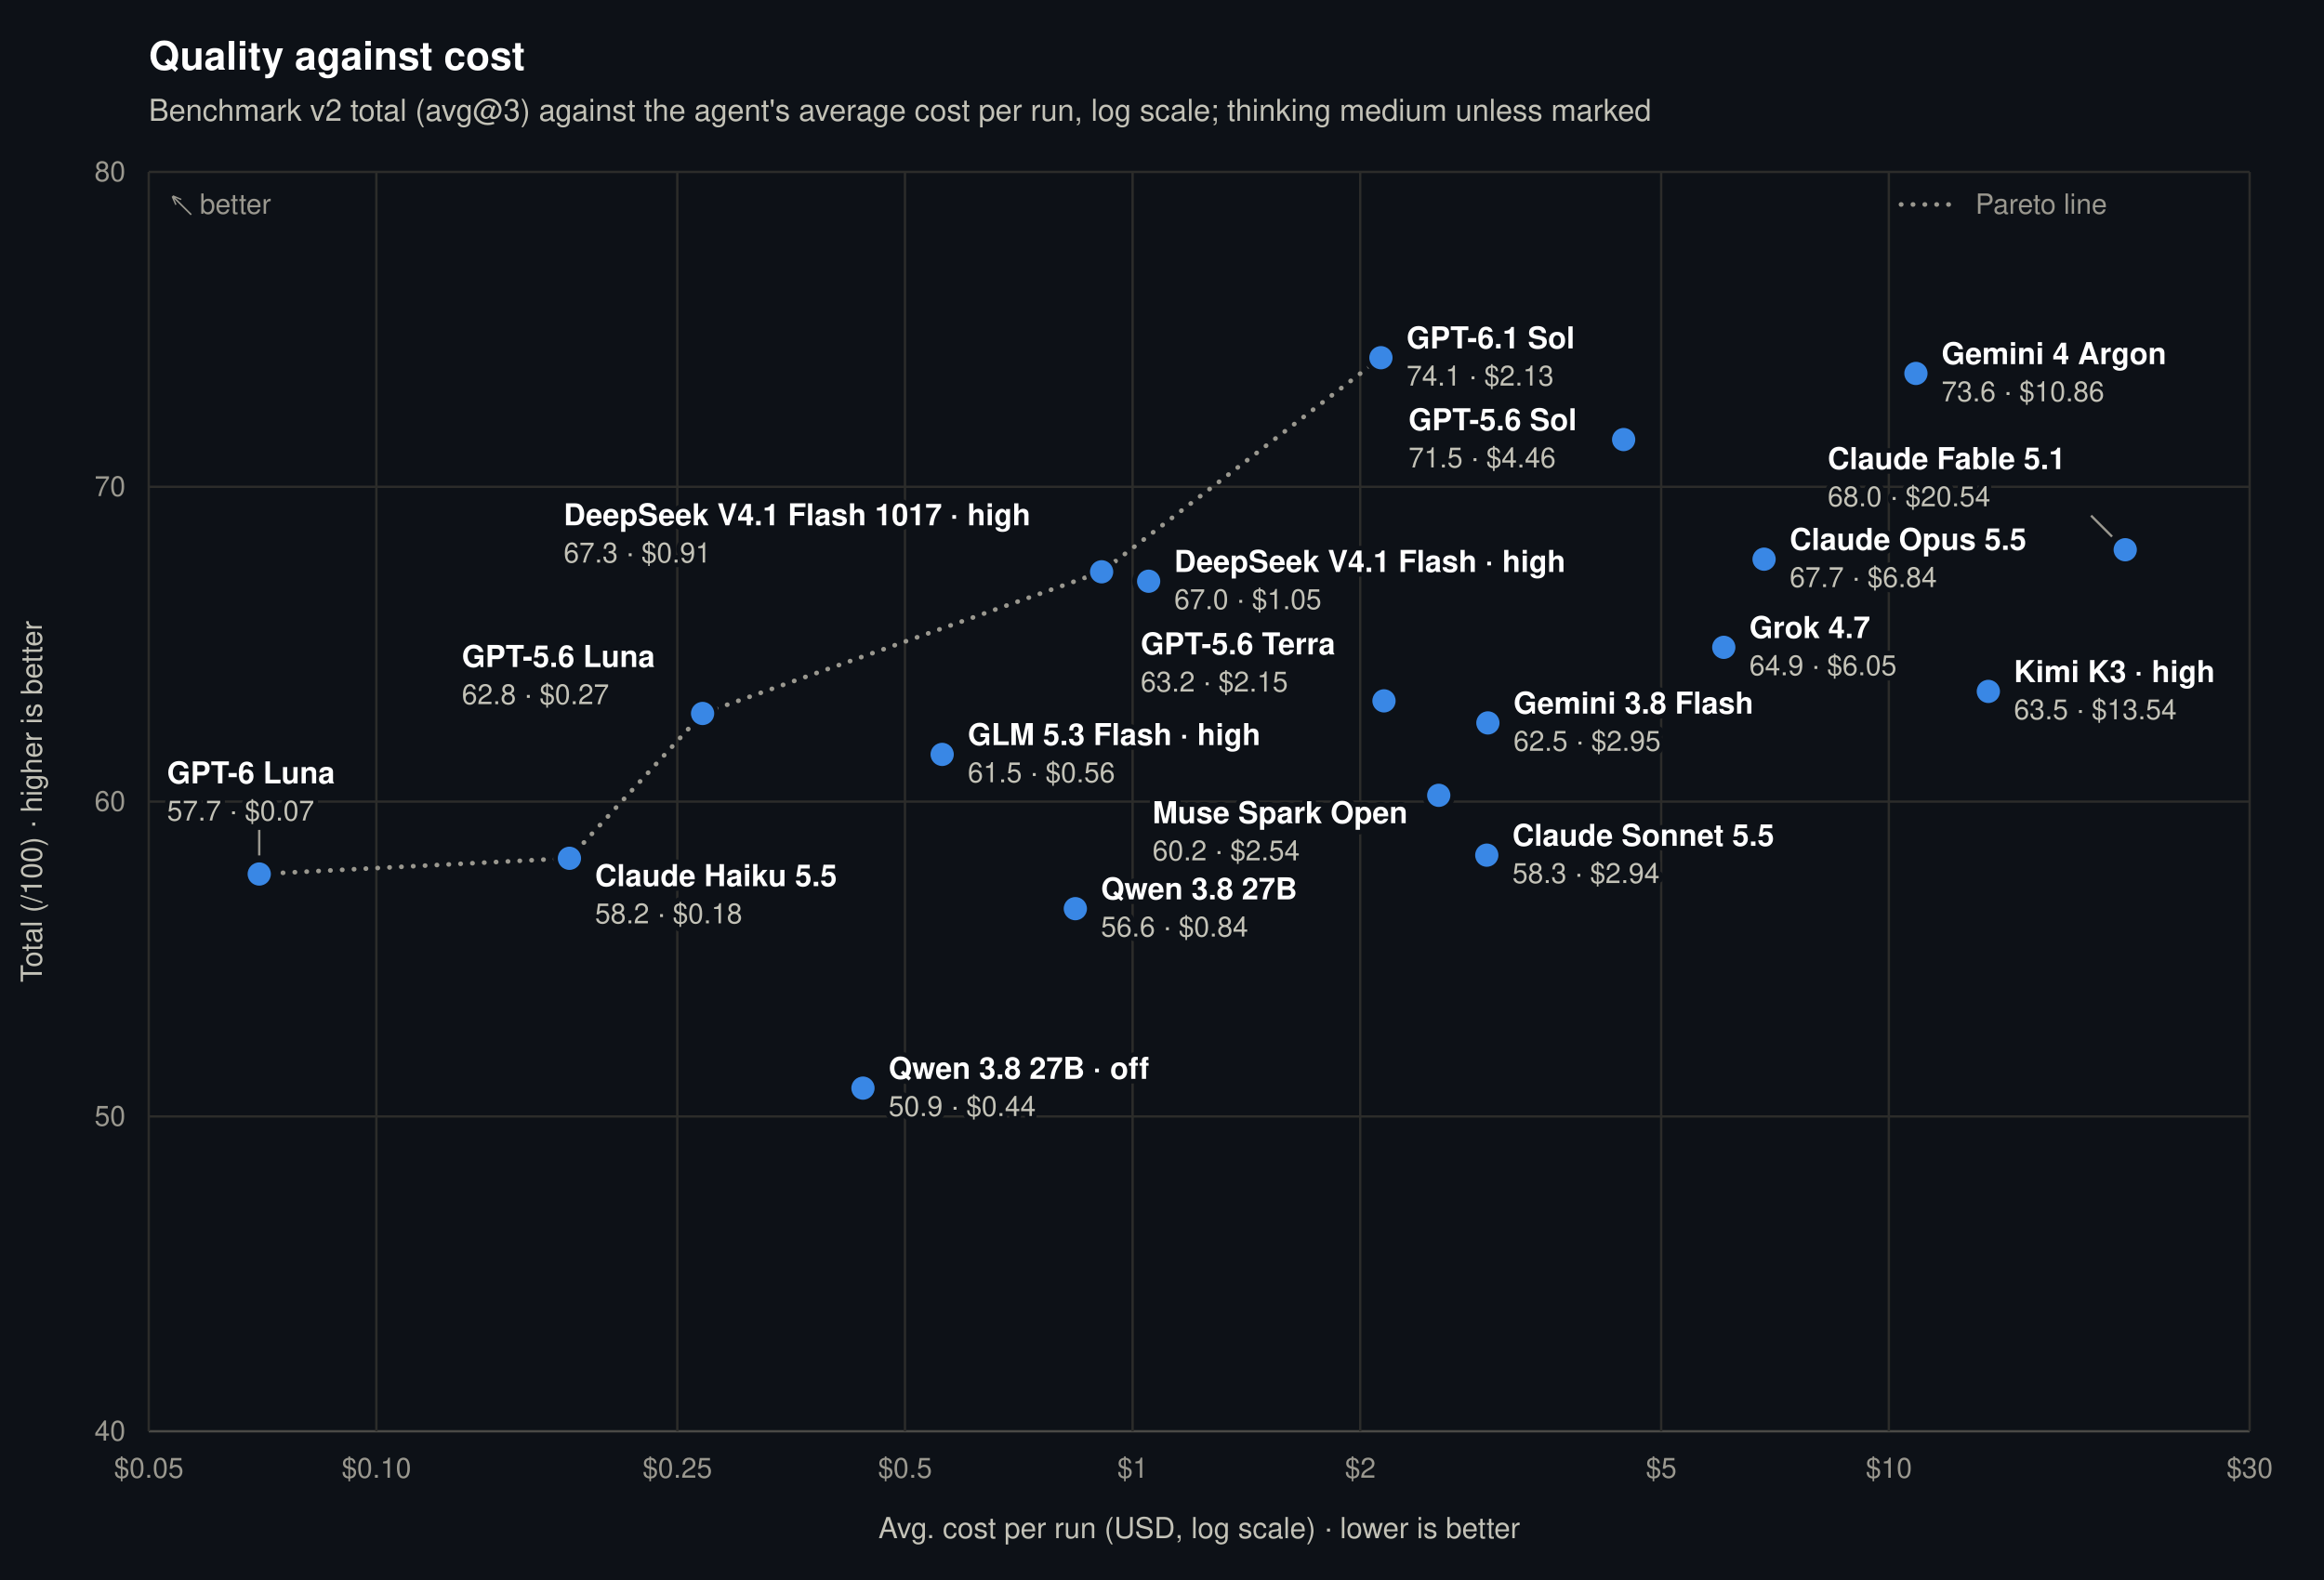
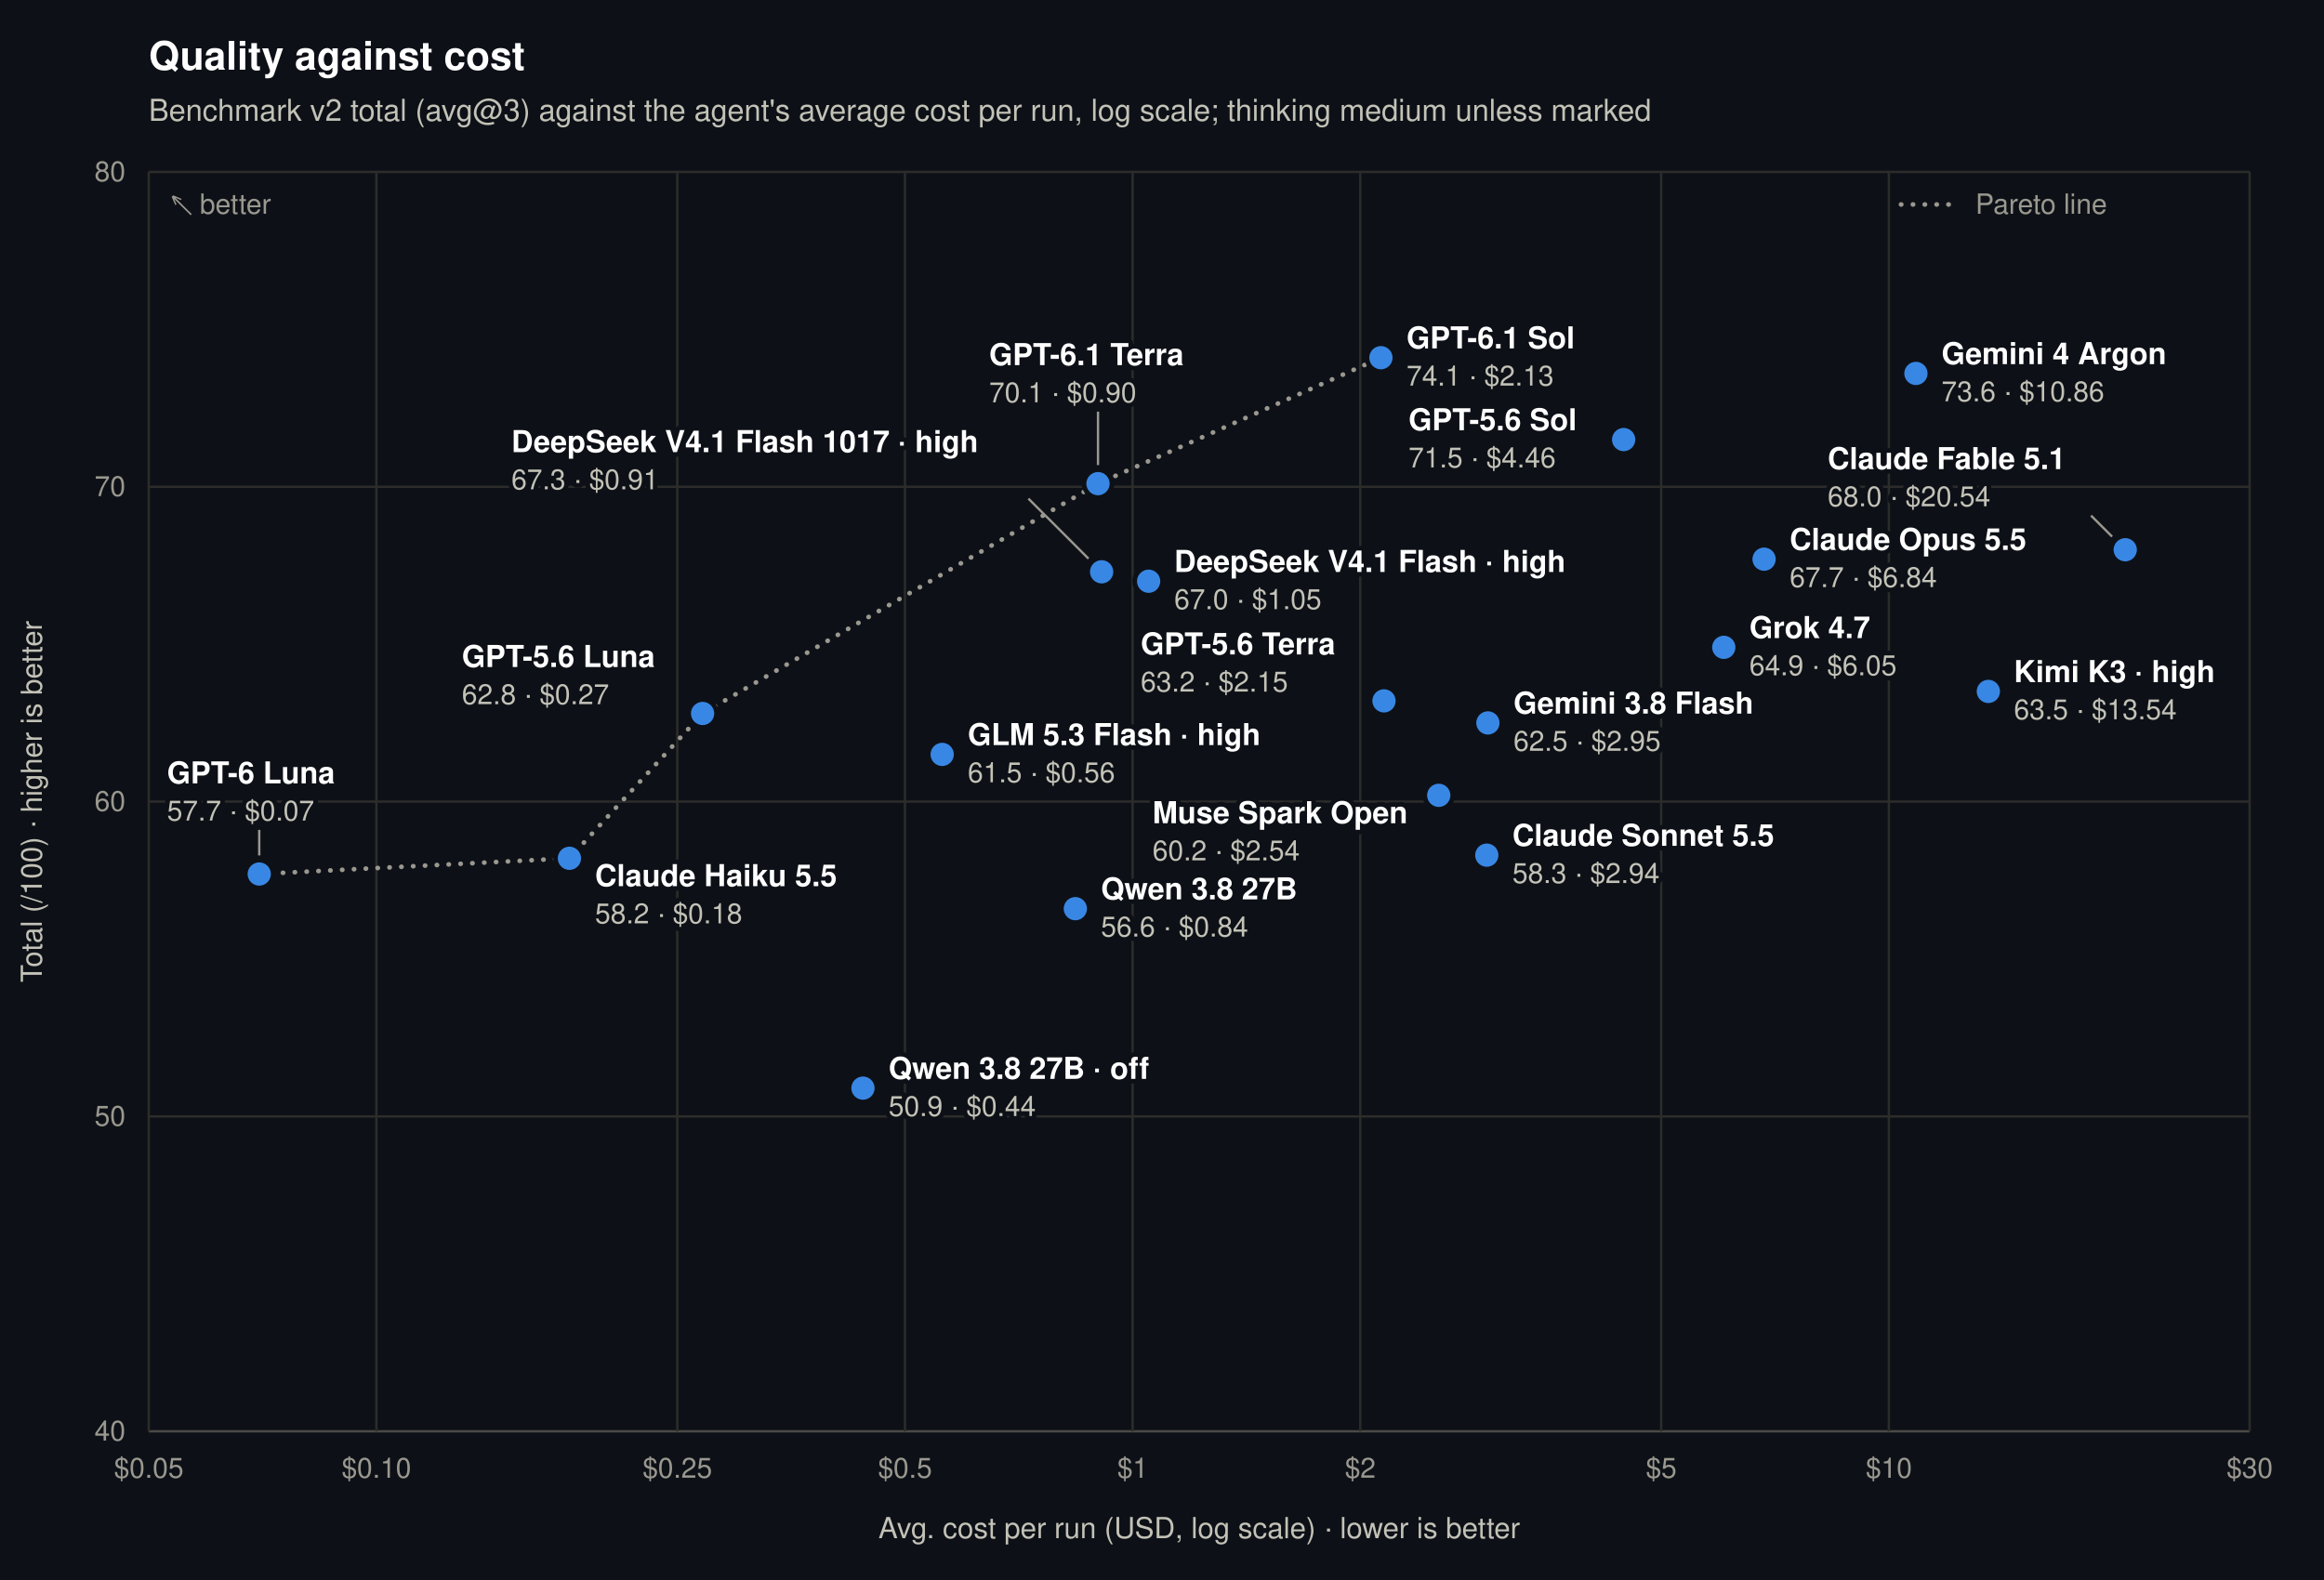
<svg xmlns="http://www.w3.org/2000/svg" width="1000" height="680" viewBox="0 0 1000 680" role="img" aria-labelledby="t d">
  <rect width="1000" height="680" fill="#0d1117" />
  <g font-family="system-ui, -apple-system, 'Segoe UI', Helvetica, Arial, sans-serif">
    <text x="64" y="30" font-size="17" font-weight="600" fill="#ffffff">Quality against cost</text>
    <text x="64" y="52" font-size="13" fill="#c3c2b7">Benchmark v2 total (avg@3) against the agent's average cost per run, log scale; thinking medium unless marked</text>
    <line x1="64" x2="968" y1="616" y2="616" stroke="#4a4a46" stroke-width="1" />
    <text x="54" y="620" font-size="12" text-anchor="end" fill="#9a988f" style="font-variant-numeric: tabular-nums">40</text>
    <line x1="64" x2="968" y1="480.5" y2="480.5" stroke="#2c2c2a" stroke-width="1" />
    <text x="54" y="484.5" font-size="12" text-anchor="end" fill="#9a988f" style="font-variant-numeric: tabular-nums">50</text>
    <line x1="64" x2="968" y1="345" y2="345" stroke="#2c2c2a" stroke-width="1" />
    <text x="54" y="349" font-size="12" text-anchor="end" fill="#9a988f" style="font-variant-numeric: tabular-nums">60</text>
    <line x1="64" x2="968" y1="209.5" y2="209.5" stroke="#2c2c2a" stroke-width="1" />
    <text x="54" y="213.5" font-size="12" text-anchor="end" fill="#9a988f" style="font-variant-numeric: tabular-nums">70</text>
    <line x1="64" x2="968" y1="74" y2="74" stroke="#2c2c2a" stroke-width="1" />
    <text x="54" y="78" font-size="12" text-anchor="end" fill="#9a988f" style="font-variant-numeric: tabular-nums">80</text>
    <line x1="64" x2="64" y1="74" y2="616" stroke="#2c2c2a" stroke-width="1" />
    <text x="64" y="636" font-size="12" text-anchor="middle" fill="#9a988f" style="font-variant-numeric: tabular-nums">$0.05</text>
    <line x1="161.95" x2="161.95" y1="74" y2="616" stroke="#2c2c2a" stroke-width="1" />
    <text x="161.95" y="636" font-size="12" text-anchor="middle" fill="#9a988f" style="font-variant-numeric: tabular-nums">$0.10</text>
    <line x1="291.44" x2="291.44" y1="74" y2="616" stroke="#2c2c2a" stroke-width="1" />
    <text x="291.44" y="636" font-size="12" text-anchor="middle" fill="#9a988f" style="font-variant-numeric: tabular-nums">$0.25</text>
    <line x1="389.4" x2="389.4" y1="74" y2="616" stroke="#2c2c2a" stroke-width="1" />
    <text x="389.4" y="636" font-size="12" text-anchor="middle" fill="#9a988f" style="font-variant-numeric: tabular-nums">$0.5</text>
    <line x1="487.35" x2="487.35" y1="74" y2="616" stroke="#2c2c2a" stroke-width="1" />
    <text x="487.35" y="636" font-size="12" text-anchor="middle" fill="#9a988f" style="font-variant-numeric: tabular-nums">$1</text>
    <line x1="585.3" x2="585.3" y1="74" y2="616" stroke="#2c2c2a" stroke-width="1" />
    <text x="585.3" y="636" font-size="12" text-anchor="middle" fill="#9a988f" style="font-variant-numeric: tabular-nums">$2</text>
    <line x1="714.79" x2="714.79" y1="74" y2="616" stroke="#2c2c2a" stroke-width="1" />
    <text x="714.79" y="636" font-size="12" text-anchor="middle" fill="#9a988f" style="font-variant-numeric: tabular-nums">$5</text>
    <line x1="812.75" x2="812.75" y1="74" y2="616" stroke="#2c2c2a" stroke-width="1" />
    <text x="812.75" y="636" font-size="12" text-anchor="middle" fill="#9a988f" style="font-variant-numeric: tabular-nums">$10</text>
    <line x1="968" x2="968" y1="74" y2="616" stroke="#2c2c2a" stroke-width="1" />
    <text x="968" y="636" font-size="12" text-anchor="middle" fill="#9a988f" style="font-variant-numeric: tabular-nums">$30</text>
    <text x="516" y="662" font-size="12.5" text-anchor="middle" fill="#c3c2b7">Avg. cost per run (USD, log scale) · lower is better</text>
    <text transform="translate(18 345) rotate(-90)" font-size="12.5" text-anchor="middle" fill="#c3c2b7">Total (/100) · higher is better</text>
    <text x="74" y="92" font-size="12" fill="#9a988f">↖ better</text>
-     <polyline points="111.55,376.16 245.02,369.39 302.32,307.06 474.02,246.09 594.2,153.95" fill="none" stroke="#9a988f" stroke-width="2" stroke-dasharray="0.1 5" stroke-linecap="round" />
+     <polyline points="111.55,376.16 245.02,369.39 302.32,307.06 472.46,208.15 594.2,153.95" fill="none" stroke="#9a988f" stroke-width="2" stroke-dasharray="0.1 5" stroke-linecap="round" />
    <line x1="818" x2="842" y1="88" y2="88" stroke="#9a988f" stroke-width="2" stroke-dasharray="0.1 5" stroke-linecap="round" />
    <text x="850" y="92" font-size="12" fill="#9a988f">Pareto line</text>
+     <line x1="472.46" y1="200.15" x2="472.46" y2="177.15" stroke="#9a988f" stroke-width="1" />
    <line x1="908.81" y1="230.94" x2="899.77" y2="221.9" stroke="#9a988f" stroke-width="1" />
+     <line x1="468.37" y1="240.43" x2="442.52" y2="214.59" stroke="#9a988f" stroke-width="1" />
    <line x1="111.55" y1="368.16" x2="111.55" y2="357.16" stroke="#9a988f" stroke-width="1" />
+     <circle cx="594.2" cy="153.95" r="6" fill="#3987e5" stroke="#0d1117" stroke-width="2" />
    <circle cx="824.41" cy="160.72" r="6" fill="#3987e5" stroke="#0d1117" stroke-width="2" />
-     <circle cx="594.2" cy="153.95" r="6" fill="#3987e5" stroke="#0d1117" stroke-width="2" />
    <circle cx="698.64" cy="189.18" r="6" fill="#3987e5" stroke="#0d1117" stroke-width="2" />
+     <circle cx="472.46" cy="208.15" r="6" fill="#3987e5" stroke="#0d1117" stroke-width="2" />
    <circle cx="914.47" cy="236.6" r="6" fill="#3987e5" stroke="#0d1117" stroke-width="2" />
    <circle cx="759.07" cy="240.66" r="6" fill="#3987e5" stroke="#0d1117" stroke-width="2" />
    <circle cx="474.02" cy="246.09" r="6" fill="#3987e5" stroke="#0d1117" stroke-width="2" />
    <circle cx="494.25" cy="250.15" r="6" fill="#3987e5" stroke="#0d1117" stroke-width="2" />
    <circle cx="741.73" cy="278.6" r="6" fill="#3987e5" stroke="#0d1117" stroke-width="2" />
    <circle cx="855.57" cy="297.57" r="6" fill="#3987e5" stroke="#0d1117" stroke-width="2" />
    <circle cx="595.52" cy="301.64" r="6" fill="#3987e5" stroke="#0d1117" stroke-width="2" />
    <circle cx="302.32" cy="307.06" r="6" fill="#3987e5" stroke="#0d1117" stroke-width="2" />
    <circle cx="640.23" cy="311.13" r="6" fill="#3987e5" stroke="#0d1117" stroke-width="2" />
    <circle cx="405.41" cy="324.68" r="6" fill="#3987e5" stroke="#0d1117" stroke-width="2" />
    <circle cx="619.08" cy="342.29" r="6" fill="#3987e5" stroke="#0d1117" stroke-width="2" />
    <circle cx="639.75" cy="368.04" r="6" fill="#3987e5" stroke="#0d1117" stroke-width="2" />
    <circle cx="245.02" cy="369.39" r="6" fill="#3987e5" stroke="#0d1117" stroke-width="2" />
    <circle cx="111.55" cy="376.16" r="6" fill="#3987e5" stroke="#0d1117" stroke-width="2" />
    <circle cx="462.71" cy="391.07" r="6" fill="#3987e5" stroke="#0d1117" stroke-width="2" />
    <circle cx="371.33" cy="468.31" r="6" fill="#3987e5" stroke="#0d1117" stroke-width="2" />
+     <text x="605.2" y="149.95" font-size="13" font-weight="600" fill="#ffffff" stroke="#0d1117" stroke-width="4" stroke-linejoin="round" paint-order="stroke">GPT-6.1 Sol</text>
+     <text x="605.2" y="165.95" font-size="12" fill="#c3c2b7" stroke="#0d1117" stroke-width="4" stroke-linejoin="round" paint-order="stroke" style="font-variant-numeric: tabular-nums">74.1 · $2.13</text>
    <text x="835.41" y="156.72" font-size="13" font-weight="600" fill="#ffffff" stroke="#0d1117" stroke-width="4" stroke-linejoin="round" paint-order="stroke">Gemini 4 Argon</text>
    <text x="835.41" y="172.72" font-size="12" fill="#c3c2b7" stroke="#0d1117" stroke-width="4" stroke-linejoin="round" paint-order="stroke" style="font-variant-numeric: tabular-nums">73.6 · $10.86</text>
-     <text x="605.2" y="149.95" font-size="13" font-weight="600" fill="#ffffff" stroke="#0d1117" stroke-width="4" stroke-linejoin="round" paint-order="stroke">GPT-6.1 Sol</text>
-     <text x="605.2" y="165.95" font-size="12" fill="#c3c2b7" stroke="#0d1117" stroke-width="4" stroke-linejoin="round" paint-order="stroke" style="font-variant-numeric: tabular-nums">74.1 · $2.13</text>
    <text x="606.06" y="185.18" font-size="13" font-weight="600" fill="#ffffff" stroke="#0d1117" stroke-width="4" stroke-linejoin="round" paint-order="stroke">GPT-5.6 Sol</text>
    <text x="606.06" y="201.18" font-size="12" fill="#c3c2b7" stroke="#0d1117" stroke-width="4" stroke-linejoin="round" paint-order="stroke" style="font-variant-numeric: tabular-nums">71.5 · $4.46</text>
+     <text x="425.61" y="157.15" font-size="13" font-weight="600" fill="#ffffff" stroke="#0d1117" stroke-width="4" stroke-linejoin="round" paint-order="stroke">GPT-6.1 Terra</text>
+     <text x="425.61" y="173.15" font-size="12" fill="#c3c2b7" stroke="#0d1117" stroke-width="4" stroke-linejoin="round" paint-order="stroke" style="font-variant-numeric: tabular-nums">70.1 · $0.90</text>
    <text x="786.42" y="201.9" font-size="13" font-weight="600" fill="#ffffff" stroke="#0d1117" stroke-width="4" stroke-linejoin="round" paint-order="stroke">Claude Fable 5.1</text>
    <text x="786.42" y="217.9" font-size="12" fill="#c3c2b7" stroke="#0d1117" stroke-width="4" stroke-linejoin="round" paint-order="stroke" style="font-variant-numeric: tabular-nums">68.0 · $20.54</text>
    <text x="770.07" y="236.66" font-size="13" font-weight="600" fill="#ffffff" stroke="#0d1117" stroke-width="4" stroke-linejoin="round" paint-order="stroke">Claude Opus 5.5</text>
    <text x="770.07" y="252.66" font-size="12" fill="#c3c2b7" stroke="#0d1117" stroke-width="4" stroke-linejoin="round" paint-order="stroke" style="font-variant-numeric: tabular-nums">67.7 · $6.84</text>
-     <text x="242.54" y="226.09" font-size="13" font-weight="600" fill="#ffffff" stroke="#0d1117" stroke-width="4" stroke-linejoin="round" paint-order="stroke">DeepSeek V4.1 Flash 1017 · high</text>
-     <text x="242.54" y="242.09" font-size="12" fill="#c3c2b7" stroke="#0d1117" stroke-width="4" stroke-linejoin="round" paint-order="stroke" style="font-variant-numeric: tabular-nums">67.3 · $0.91</text>
+     <text x="220.04" y="194.59" font-size="13" font-weight="600" fill="#ffffff" stroke="#0d1117" stroke-width="4" stroke-linejoin="round" paint-order="stroke">DeepSeek V4.1 Flash 1017 · high</text>
+     <text x="220.04" y="210.59" font-size="12" fill="#c3c2b7" stroke="#0d1117" stroke-width="4" stroke-linejoin="round" paint-order="stroke" style="font-variant-numeric: tabular-nums">67.3 · $0.91</text>
    <text x="505.25" y="246.15" font-size="13" font-weight="600" fill="#ffffff" stroke="#0d1117" stroke-width="4" stroke-linejoin="round" paint-order="stroke">DeepSeek V4.1 Flash · high</text>
    <text x="505.25" y="262.15" font-size="12" fill="#c3c2b7" stroke="#0d1117" stroke-width="4" stroke-linejoin="round" paint-order="stroke" style="font-variant-numeric: tabular-nums">67.0 · $1.05</text>
    <text x="752.73" y="274.6" font-size="13" font-weight="600" fill="#ffffff" stroke="#0d1117" stroke-width="4" stroke-linejoin="round" paint-order="stroke">Grok 4.7</text>
    <text x="752.73" y="290.6" font-size="12" fill="#c3c2b7" stroke="#0d1117" stroke-width="4" stroke-linejoin="round" paint-order="stroke" style="font-variant-numeric: tabular-nums">64.9 · $6.05</text>
    <text x="866.57" y="293.57" font-size="13" font-weight="600" fill="#ffffff" stroke="#0d1117" stroke-width="4" stroke-linejoin="round" paint-order="stroke">Kimi K3 · high</text>
    <text x="866.57" y="309.57" font-size="12" fill="#c3c2b7" stroke="#0d1117" stroke-width="4" stroke-linejoin="round" paint-order="stroke" style="font-variant-numeric: tabular-nums">63.5 · $13.54</text>
    <text x="490.82" y="281.64" font-size="13" font-weight="600" fill="#ffffff" stroke="#0d1117" stroke-width="4" stroke-linejoin="round" paint-order="stroke">GPT-5.6 Terra</text>
    <text x="490.82" y="297.64" font-size="12" fill="#c3c2b7" stroke="#0d1117" stroke-width="4" stroke-linejoin="round" paint-order="stroke" style="font-variant-numeric: tabular-nums">63.2 · $2.15</text>
    <text x="198.72" y="287.06" font-size="13" font-weight="600" fill="#ffffff" stroke="#0d1117" stroke-width="4" stroke-linejoin="round" paint-order="stroke">GPT-5.6 Luna</text>
    <text x="198.72" y="303.06" font-size="12" fill="#c3c2b7" stroke="#0d1117" stroke-width="4" stroke-linejoin="round" paint-order="stroke" style="font-variant-numeric: tabular-nums">62.8 · $0.27</text>
    <text x="651.23" y="307.13" font-size="13" font-weight="600" fill="#ffffff" stroke="#0d1117" stroke-width="4" stroke-linejoin="round" paint-order="stroke">Gemini 3.8 Flash</text>
    <text x="651.23" y="323.13" font-size="12" fill="#c3c2b7" stroke="#0d1117" stroke-width="4" stroke-linejoin="round" paint-order="stroke" style="font-variant-numeric: tabular-nums">62.5 · $2.95</text>
    <text x="416.41" y="320.68" font-size="13" font-weight="600" fill="#ffffff" stroke="#0d1117" stroke-width="4" stroke-linejoin="round" paint-order="stroke">GLM 5.3 Flash · high</text>
    <text x="416.41" y="336.68" font-size="12" fill="#c3c2b7" stroke="#0d1117" stroke-width="4" stroke-linejoin="round" paint-order="stroke" style="font-variant-numeric: tabular-nums">61.5 · $0.56</text>
    <text x="495.91" y="354.29" font-size="13" font-weight="600" fill="#ffffff" stroke="#0d1117" stroke-width="4" stroke-linejoin="round" paint-order="stroke">Muse Spark Open</text>
    <text x="495.91" y="370.29" font-size="12" fill="#c3c2b7" stroke="#0d1117" stroke-width="4" stroke-linejoin="round" paint-order="stroke" style="font-variant-numeric: tabular-nums">60.2 · $2.54</text>
    <text x="650.75" y="364.04" font-size="13" font-weight="600" fill="#ffffff" stroke="#0d1117" stroke-width="4" stroke-linejoin="round" paint-order="stroke">Claude Sonnet 5.5</text>
    <text x="650.75" y="380.04" font-size="12" fill="#c3c2b7" stroke="#0d1117" stroke-width="4" stroke-linejoin="round" paint-order="stroke" style="font-variant-numeric: tabular-nums">58.3 · $2.94</text>
    <text x="256.02" y="381.39" font-size="13" font-weight="600" fill="#ffffff" stroke="#0d1117" stroke-width="4" stroke-linejoin="round" paint-order="stroke">Claude Haiku 5.5</text>
    <text x="256.02" y="397.39" font-size="12" fill="#c3c2b7" stroke="#0d1117" stroke-width="4" stroke-linejoin="round" paint-order="stroke" style="font-variant-numeric: tabular-nums">58.2 · $0.18</text>
    <text x="71.86" y="337.16" font-size="13" font-weight="600" fill="#ffffff" stroke="#0d1117" stroke-width="4" stroke-linejoin="round" paint-order="stroke">GPT-6 Luna</text>
    <text x="71.86" y="353.16" font-size="12" fill="#c3c2b7" stroke="#0d1117" stroke-width="4" stroke-linejoin="round" paint-order="stroke" style="font-variant-numeric: tabular-nums">57.7 · $0.07</text>
    <text x="473.71" y="387.07" font-size="13" font-weight="600" fill="#ffffff" stroke="#0d1117" stroke-width="4" stroke-linejoin="round" paint-order="stroke">Qwen 3.8 27B</text>
    <text x="473.71" y="403.07" font-size="12" fill="#c3c2b7" stroke="#0d1117" stroke-width="4" stroke-linejoin="round" paint-order="stroke" style="font-variant-numeric: tabular-nums">56.6 · $0.84</text>
    <text x="382.33" y="464.31" font-size="13" font-weight="600" fill="#ffffff" stroke="#0d1117" stroke-width="4" stroke-linejoin="round" paint-order="stroke">Qwen 3.8 27B · off</text>
    <text x="382.33" y="480.31" font-size="12" fill="#c3c2b7" stroke="#0d1117" stroke-width="4" stroke-linejoin="round" paint-order="stroke" style="font-variant-numeric: tabular-nums">50.9 · $0.44</text>
  </g>
</svg>
